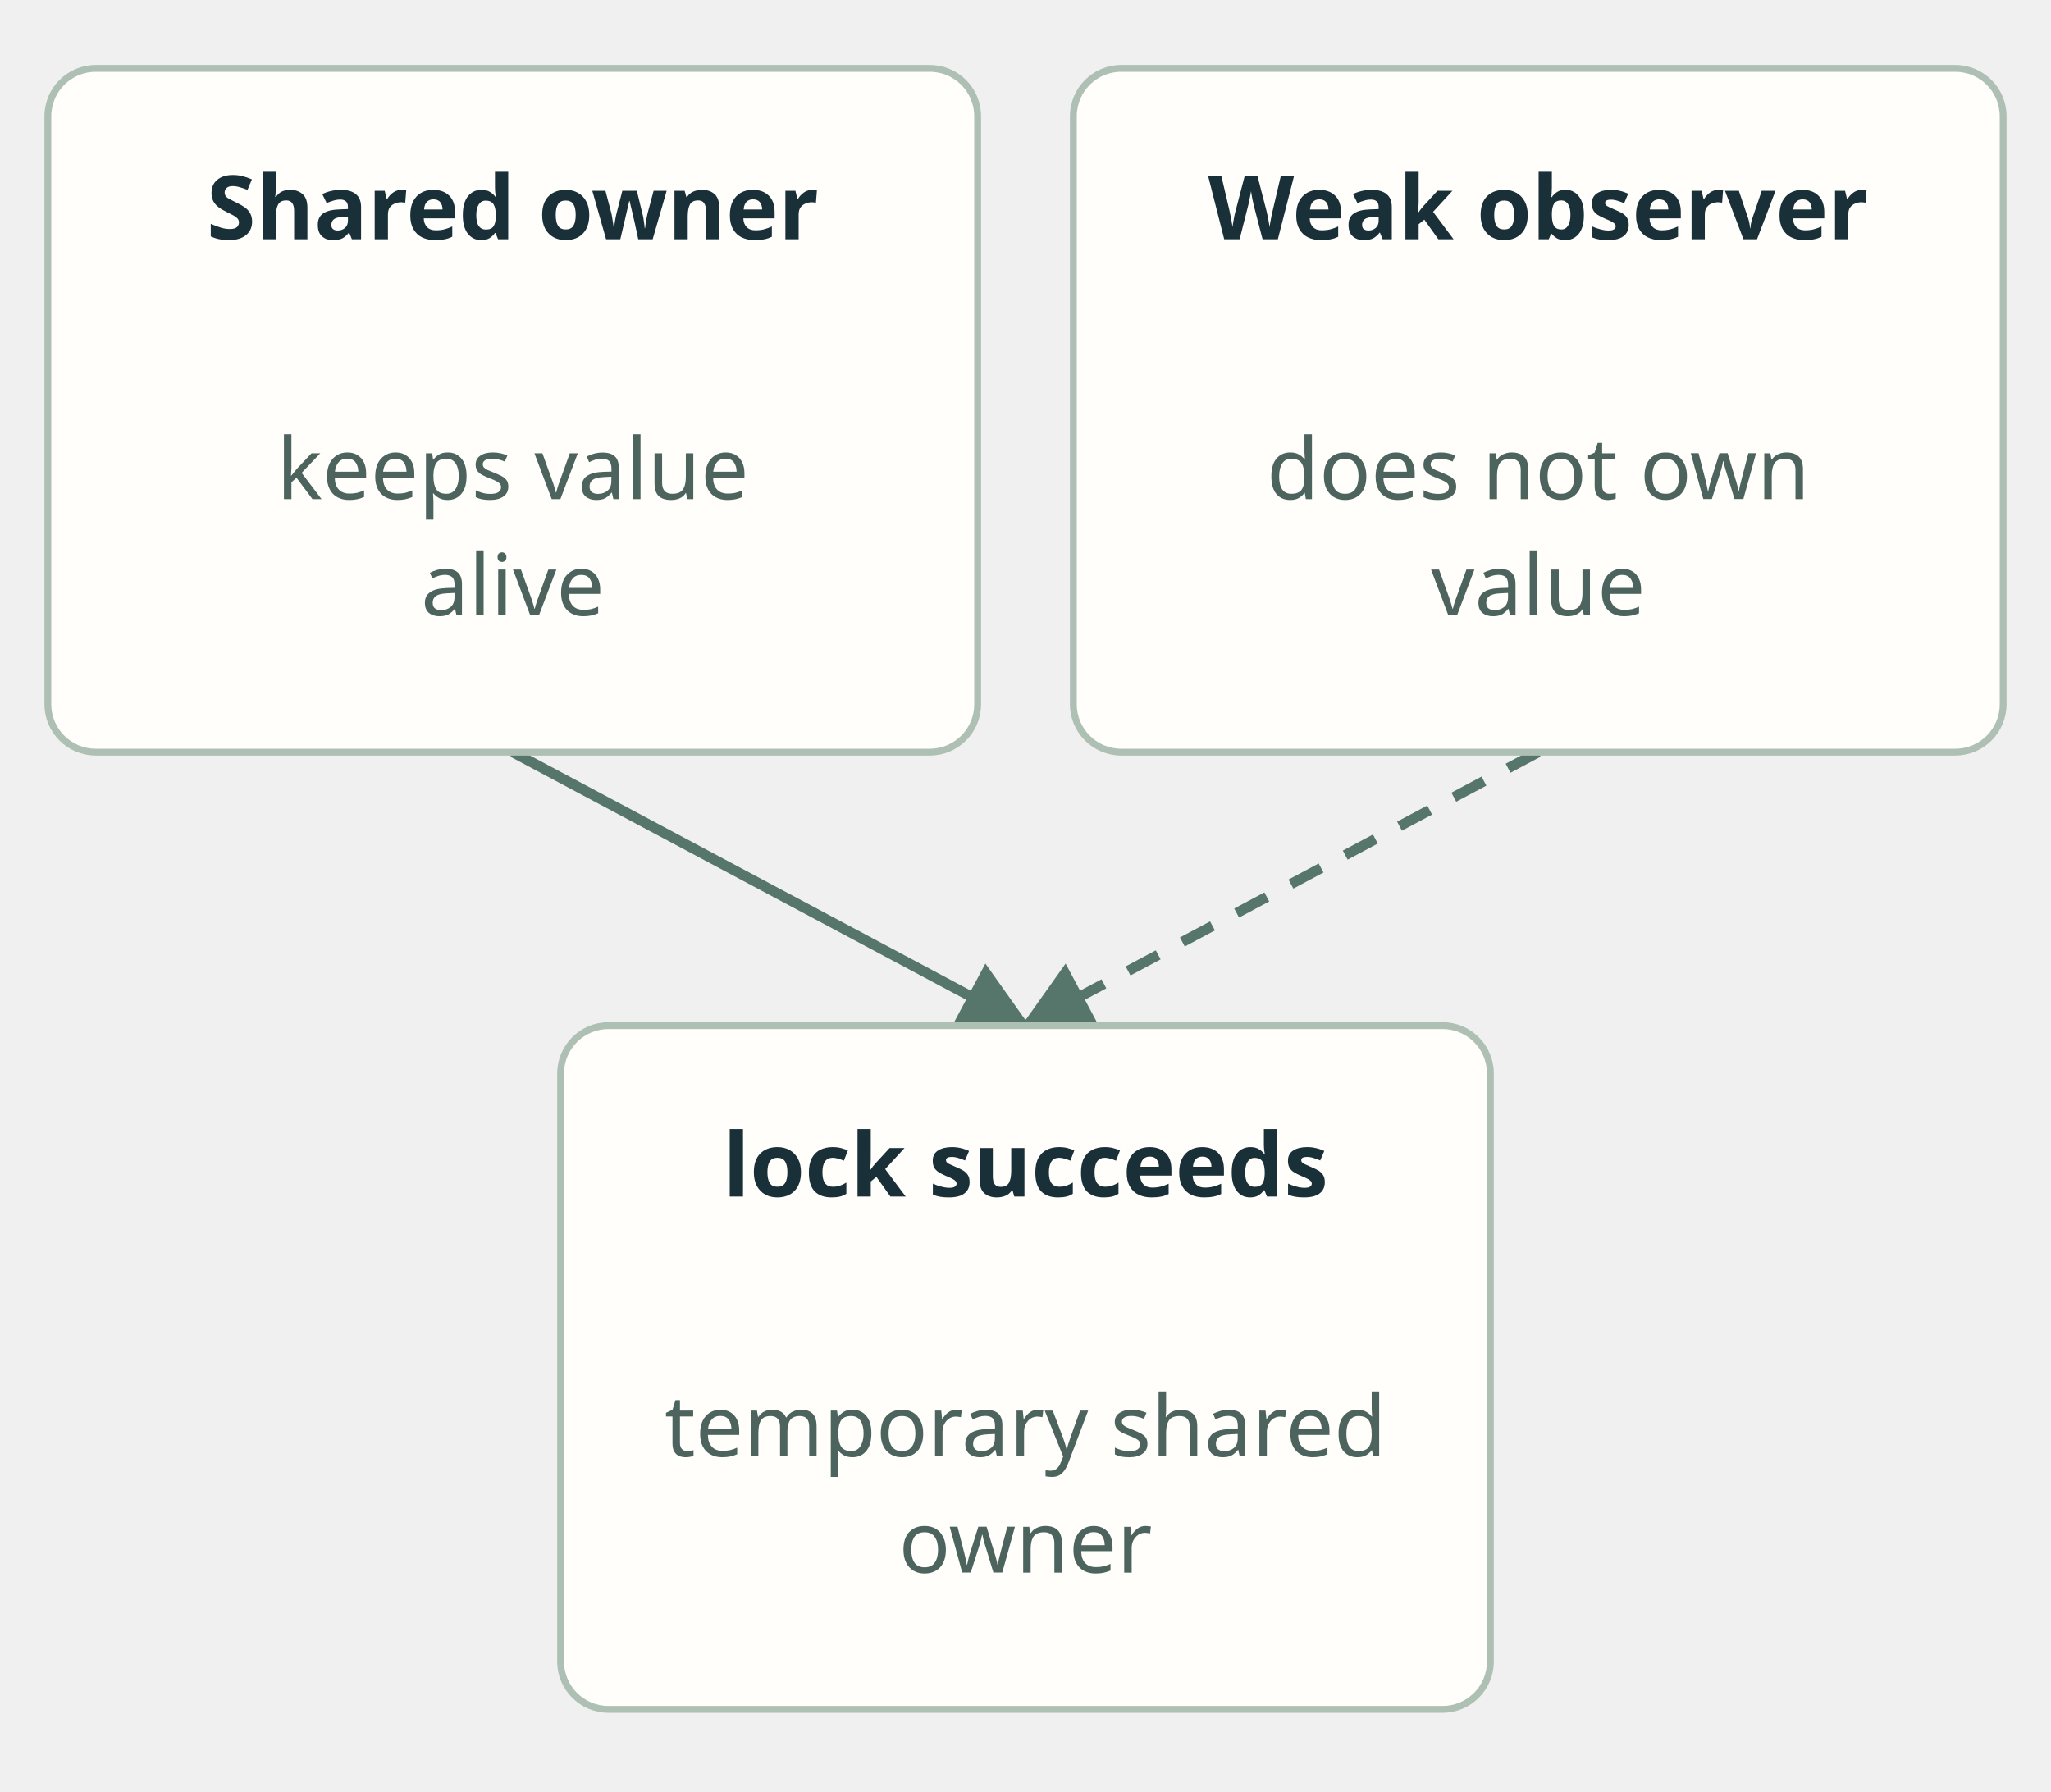
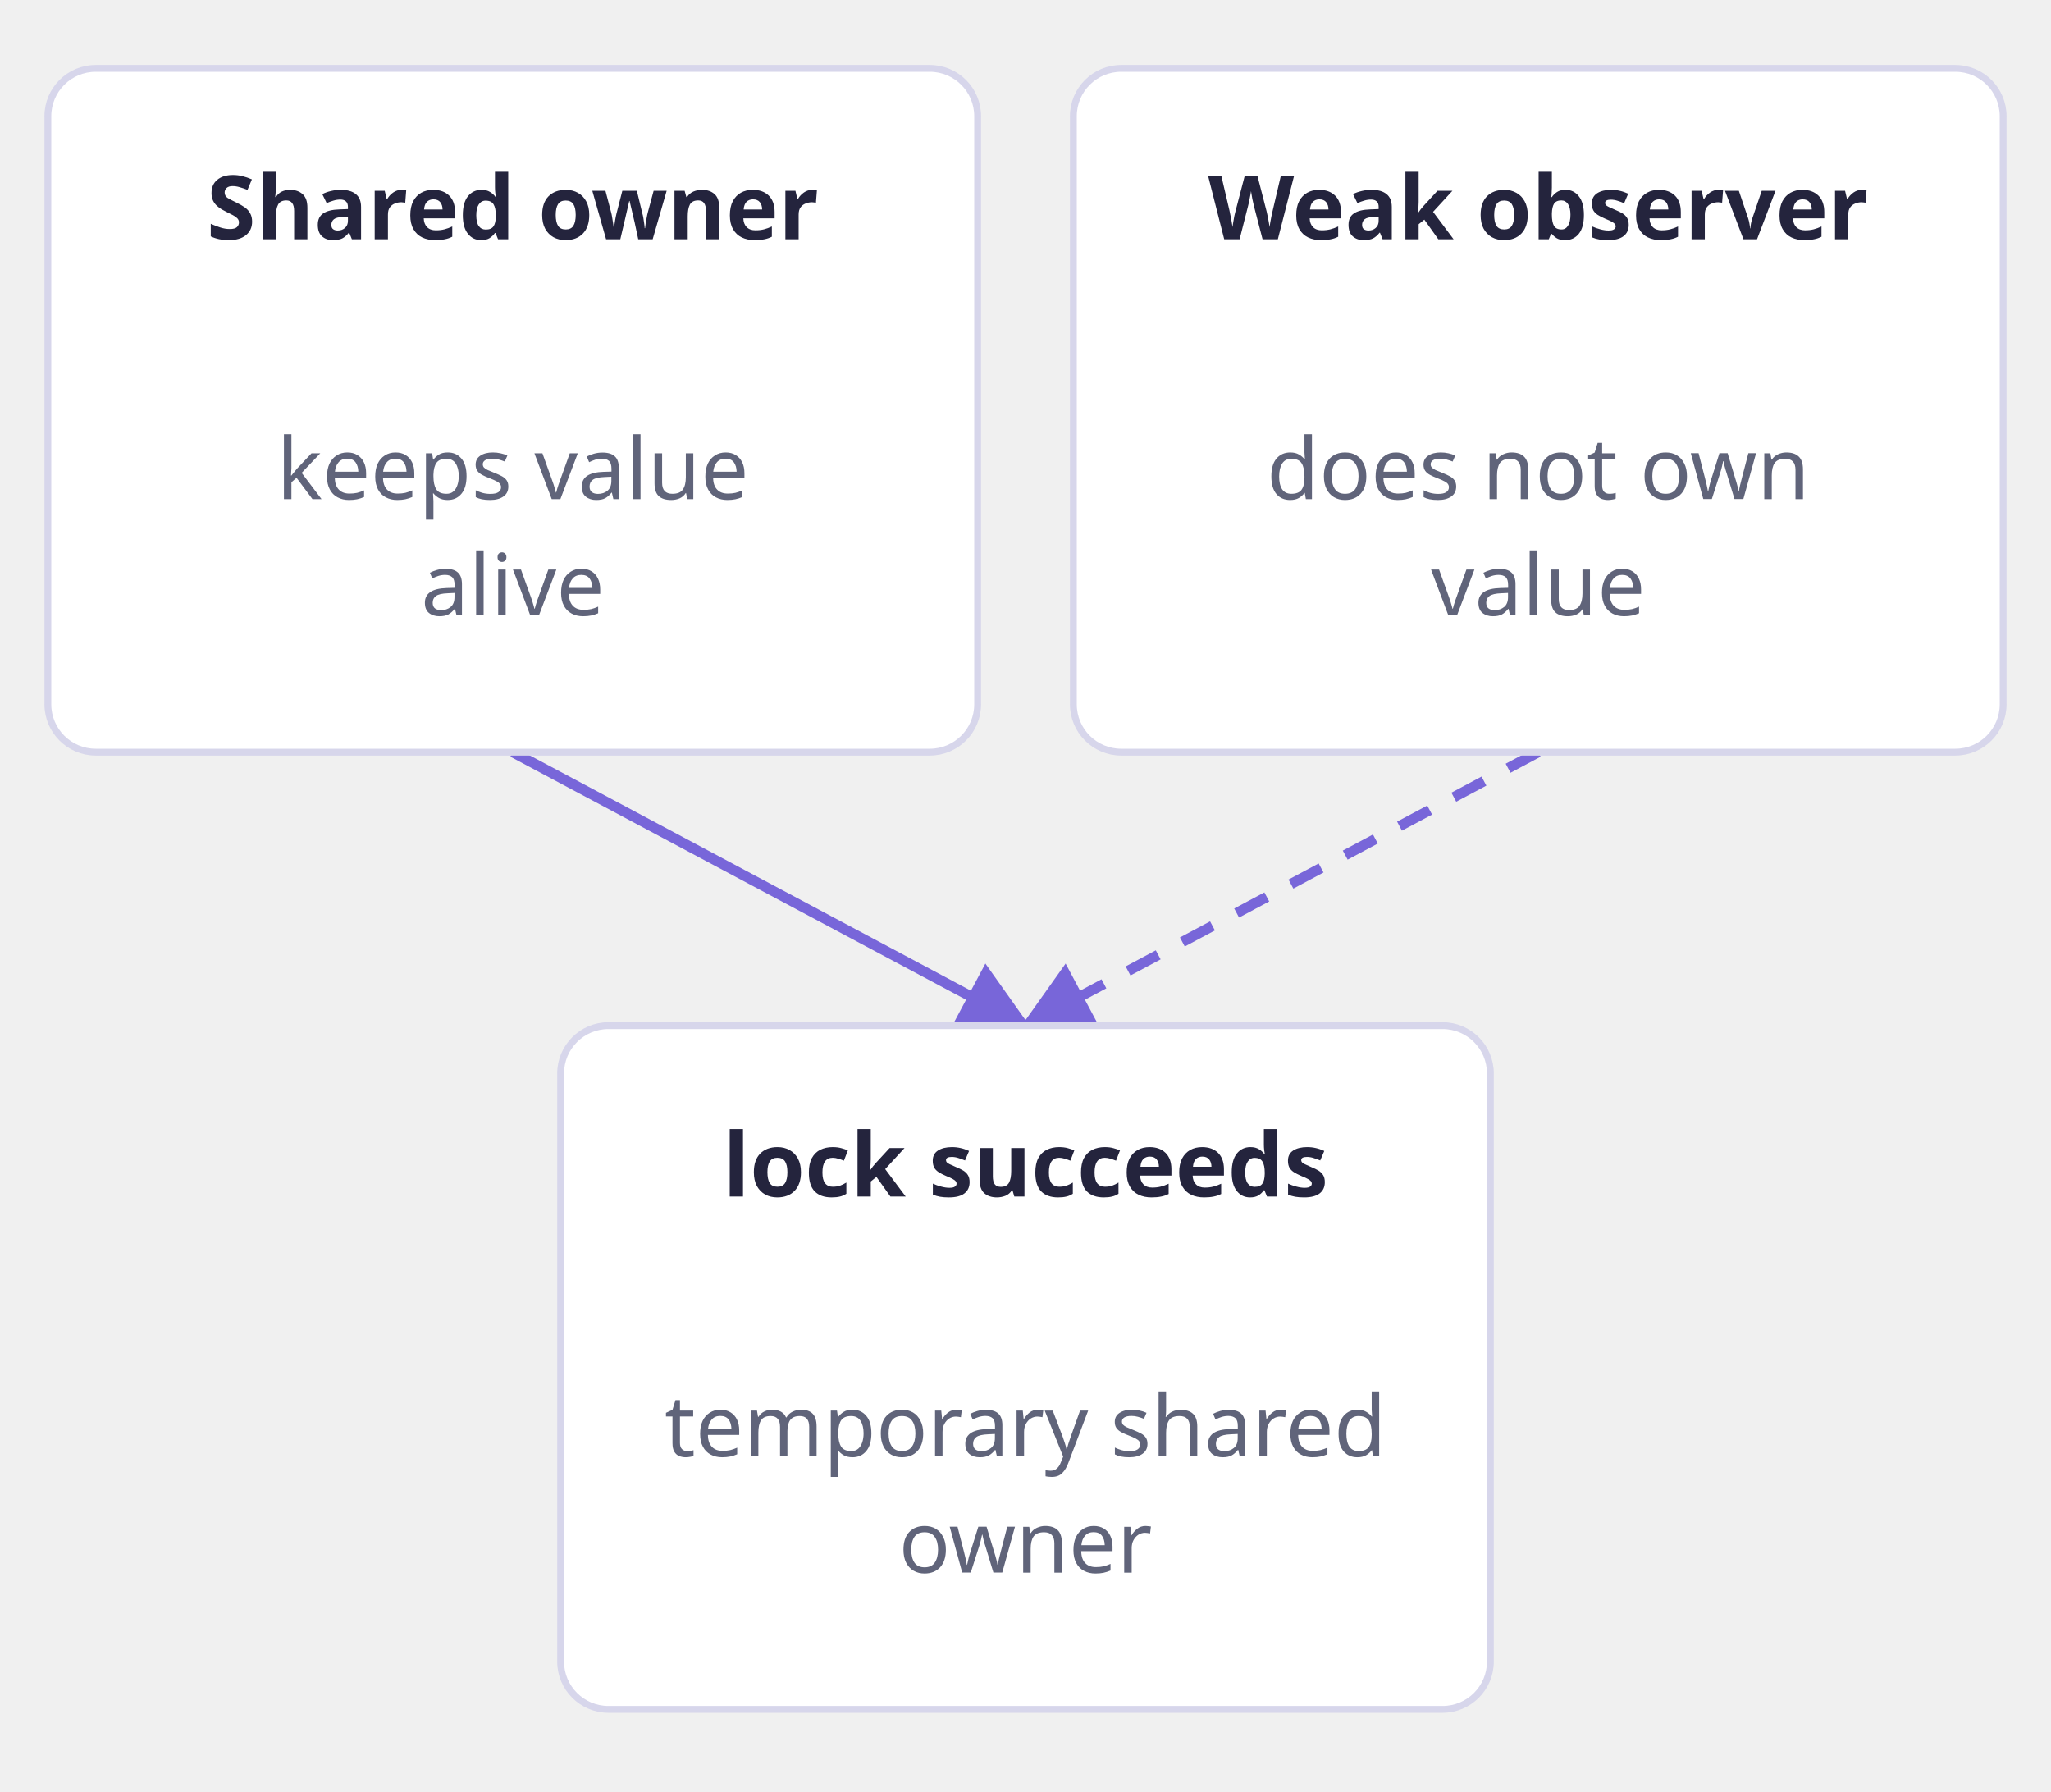
<svg xmlns="http://www.w3.org/2000/svg" class="concept-svg" viewBox="0 0 300 262" role="img" aria-labelledby="concept-lib-weak-ownership-title concept-lib-weak-ownership-desc">
  <defs>
    <marker id="concept-lib-weak-ownership-arrow" viewBox="0 0 10 10" refX="9" refY="5" markerWidth="7" markerHeight="7" orient="auto-start-reverse">
-       <path d="M 0 0 L 10 5 L 0 10 z" fill="#56766c" />
+       <path d="M 0 0 L 10 5 L 0 10 z" fill="#7866d9" />
    </marker>
  </defs>
-   <path d="M 75 110 L 150 150" stroke="#56766c" stroke-width="1.5" marker-end="url(#concept-lib-weak-ownership-arrow)" fill="none" />
-   <path d="M 225 110 L 150 150" stroke="#56766c" stroke-width="1.5" stroke-dasharray="5 4" marker-end="url(#concept-lib-weak-ownership-arrow)" fill="none" />
+   <path d="M 75 110 L 150 150" stroke="#7866d9" stroke-width="1.5" marker-end="url(#concept-lib-weak-ownership-arrow)" fill="none" />
+   <path d="M 225 110 L 150 150" stroke="#7866d9" stroke-width="1.5" stroke-dasharray="5 4" marker-end="url(#concept-lib-weak-ownership-arrow)" fill="none" />
  <g>
-     <rect x="7" y="10" width="136" height="100" rx="7" fill="#fffefa" stroke="#aebfb4" />
-     <text x="75" y="35" text-anchor="middle" fill="#193039" font-family="system-ui,sans-serif" font-size="13" font-weight="650">Shared owner</text>
-     <text x="75" y="73" text-anchor="middle" fill="#4d645e" font-family="system-ui,sans-serif" font-size="12.5">keeps value</text>
-     <text x="75" y="90" text-anchor="middle" fill="#4d645e" font-family="system-ui,sans-serif" font-size="12.5">alive</text>
+     <rect x="7" y="10" width="136" height="100" rx="7" fill="#ffffff" stroke="#d7d6eb" />
+     <text x="75" y="35" text-anchor="middle" fill="#24243d" font-family="system-ui,sans-serif" font-size="13" font-weight="650">Shared owner</text>
+     <text x="75" y="73" text-anchor="middle" fill="#60647a" font-family="system-ui,sans-serif" font-size="12.5">keeps value</text>
+     <text x="75" y="90" text-anchor="middle" fill="#60647a" font-family="system-ui,sans-serif" font-size="12.5">alive</text>
  </g>
  <g>
-     <rect x="157" y="10" width="136" height="100" rx="7" fill="#fffefa" stroke="#aebfb4" />
-     <text x="225" y="35" text-anchor="middle" fill="#193039" font-family="system-ui,sans-serif" font-size="13" font-weight="650">Weak observer</text>
-     <text x="225" y="73" text-anchor="middle" fill="#4d645e" font-family="system-ui,sans-serif" font-size="12.5">does not own</text>
-     <text x="225" y="90" text-anchor="middle" fill="#4d645e" font-family="system-ui,sans-serif" font-size="12.5">value</text>
+     <rect x="157" y="10" width="136" height="100" rx="7" fill="#ffffff" stroke="#d7d6eb" />
+     <text x="225" y="35" text-anchor="middle" fill="#24243d" font-family="system-ui,sans-serif" font-size="13" font-weight="650">Weak observer</text>
+     <text x="225" y="73" text-anchor="middle" fill="#60647a" font-family="system-ui,sans-serif" font-size="12.5">does not own</text>
+     <text x="225" y="90" text-anchor="middle" fill="#60647a" font-family="system-ui,sans-serif" font-size="12.5">value</text>
  </g>
  <g>
-     <rect x="82" y="150" width="136" height="100" rx="7" fill="#fffefa" stroke="#aebfb4" />
-     <text x="150" y="175" text-anchor="middle" fill="#193039" font-family="system-ui,sans-serif" font-size="13" font-weight="650">lock succeeds</text>
-     <text x="150" y="213" text-anchor="middle" fill="#4d645e" font-family="system-ui,sans-serif" font-size="12.5">temporary shared</text>
-     <text x="150" y="230" text-anchor="middle" fill="#4d645e" font-family="system-ui,sans-serif" font-size="12.5">owner</text>
+     <rect x="82" y="150" width="136" height="100" rx="7" fill="#ffffff" stroke="#d7d6eb" />
+     <text x="150" y="175" text-anchor="middle" fill="#24243d" font-family="system-ui,sans-serif" font-size="13" font-weight="650">lock succeeds</text>
+     <text x="150" y="213" text-anchor="middle" fill="#60647a" font-family="system-ui,sans-serif" font-size="12.5">temporary shared</text>
+     <text x="150" y="230" text-anchor="middle" fill="#60647a" font-family="system-ui,sans-serif" font-size="12.5">owner</text>
  </g>
</svg>
